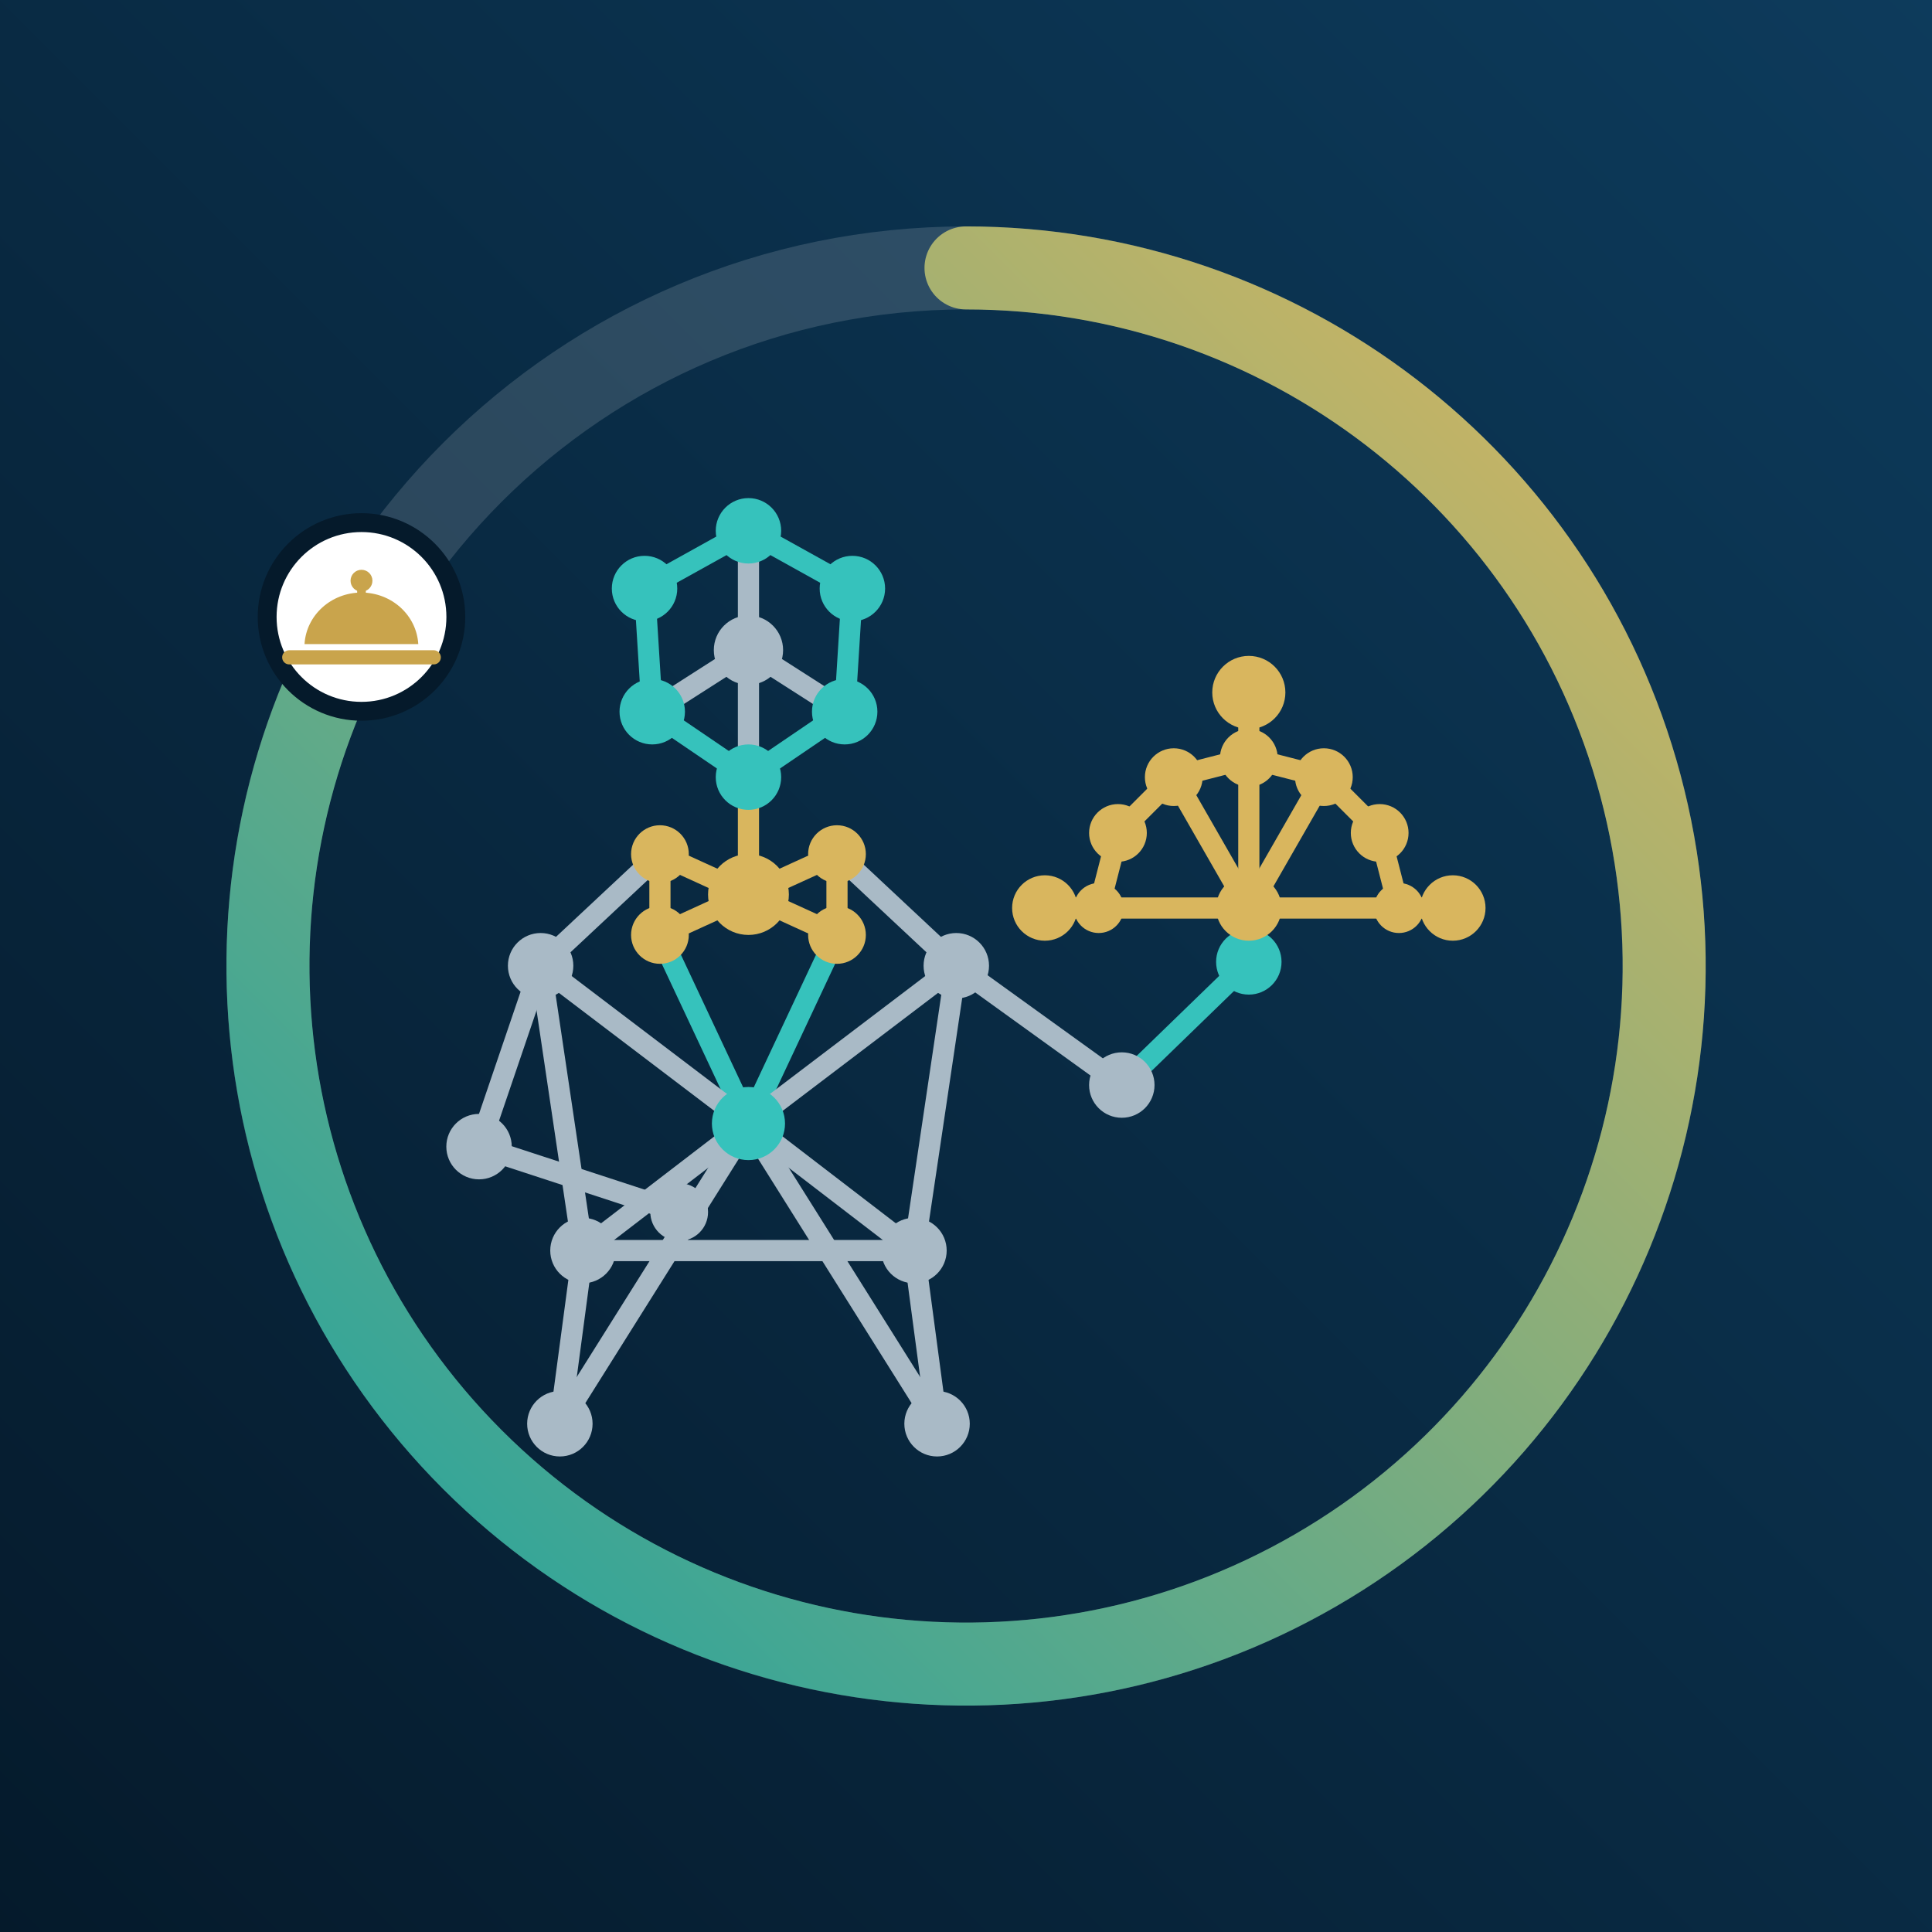
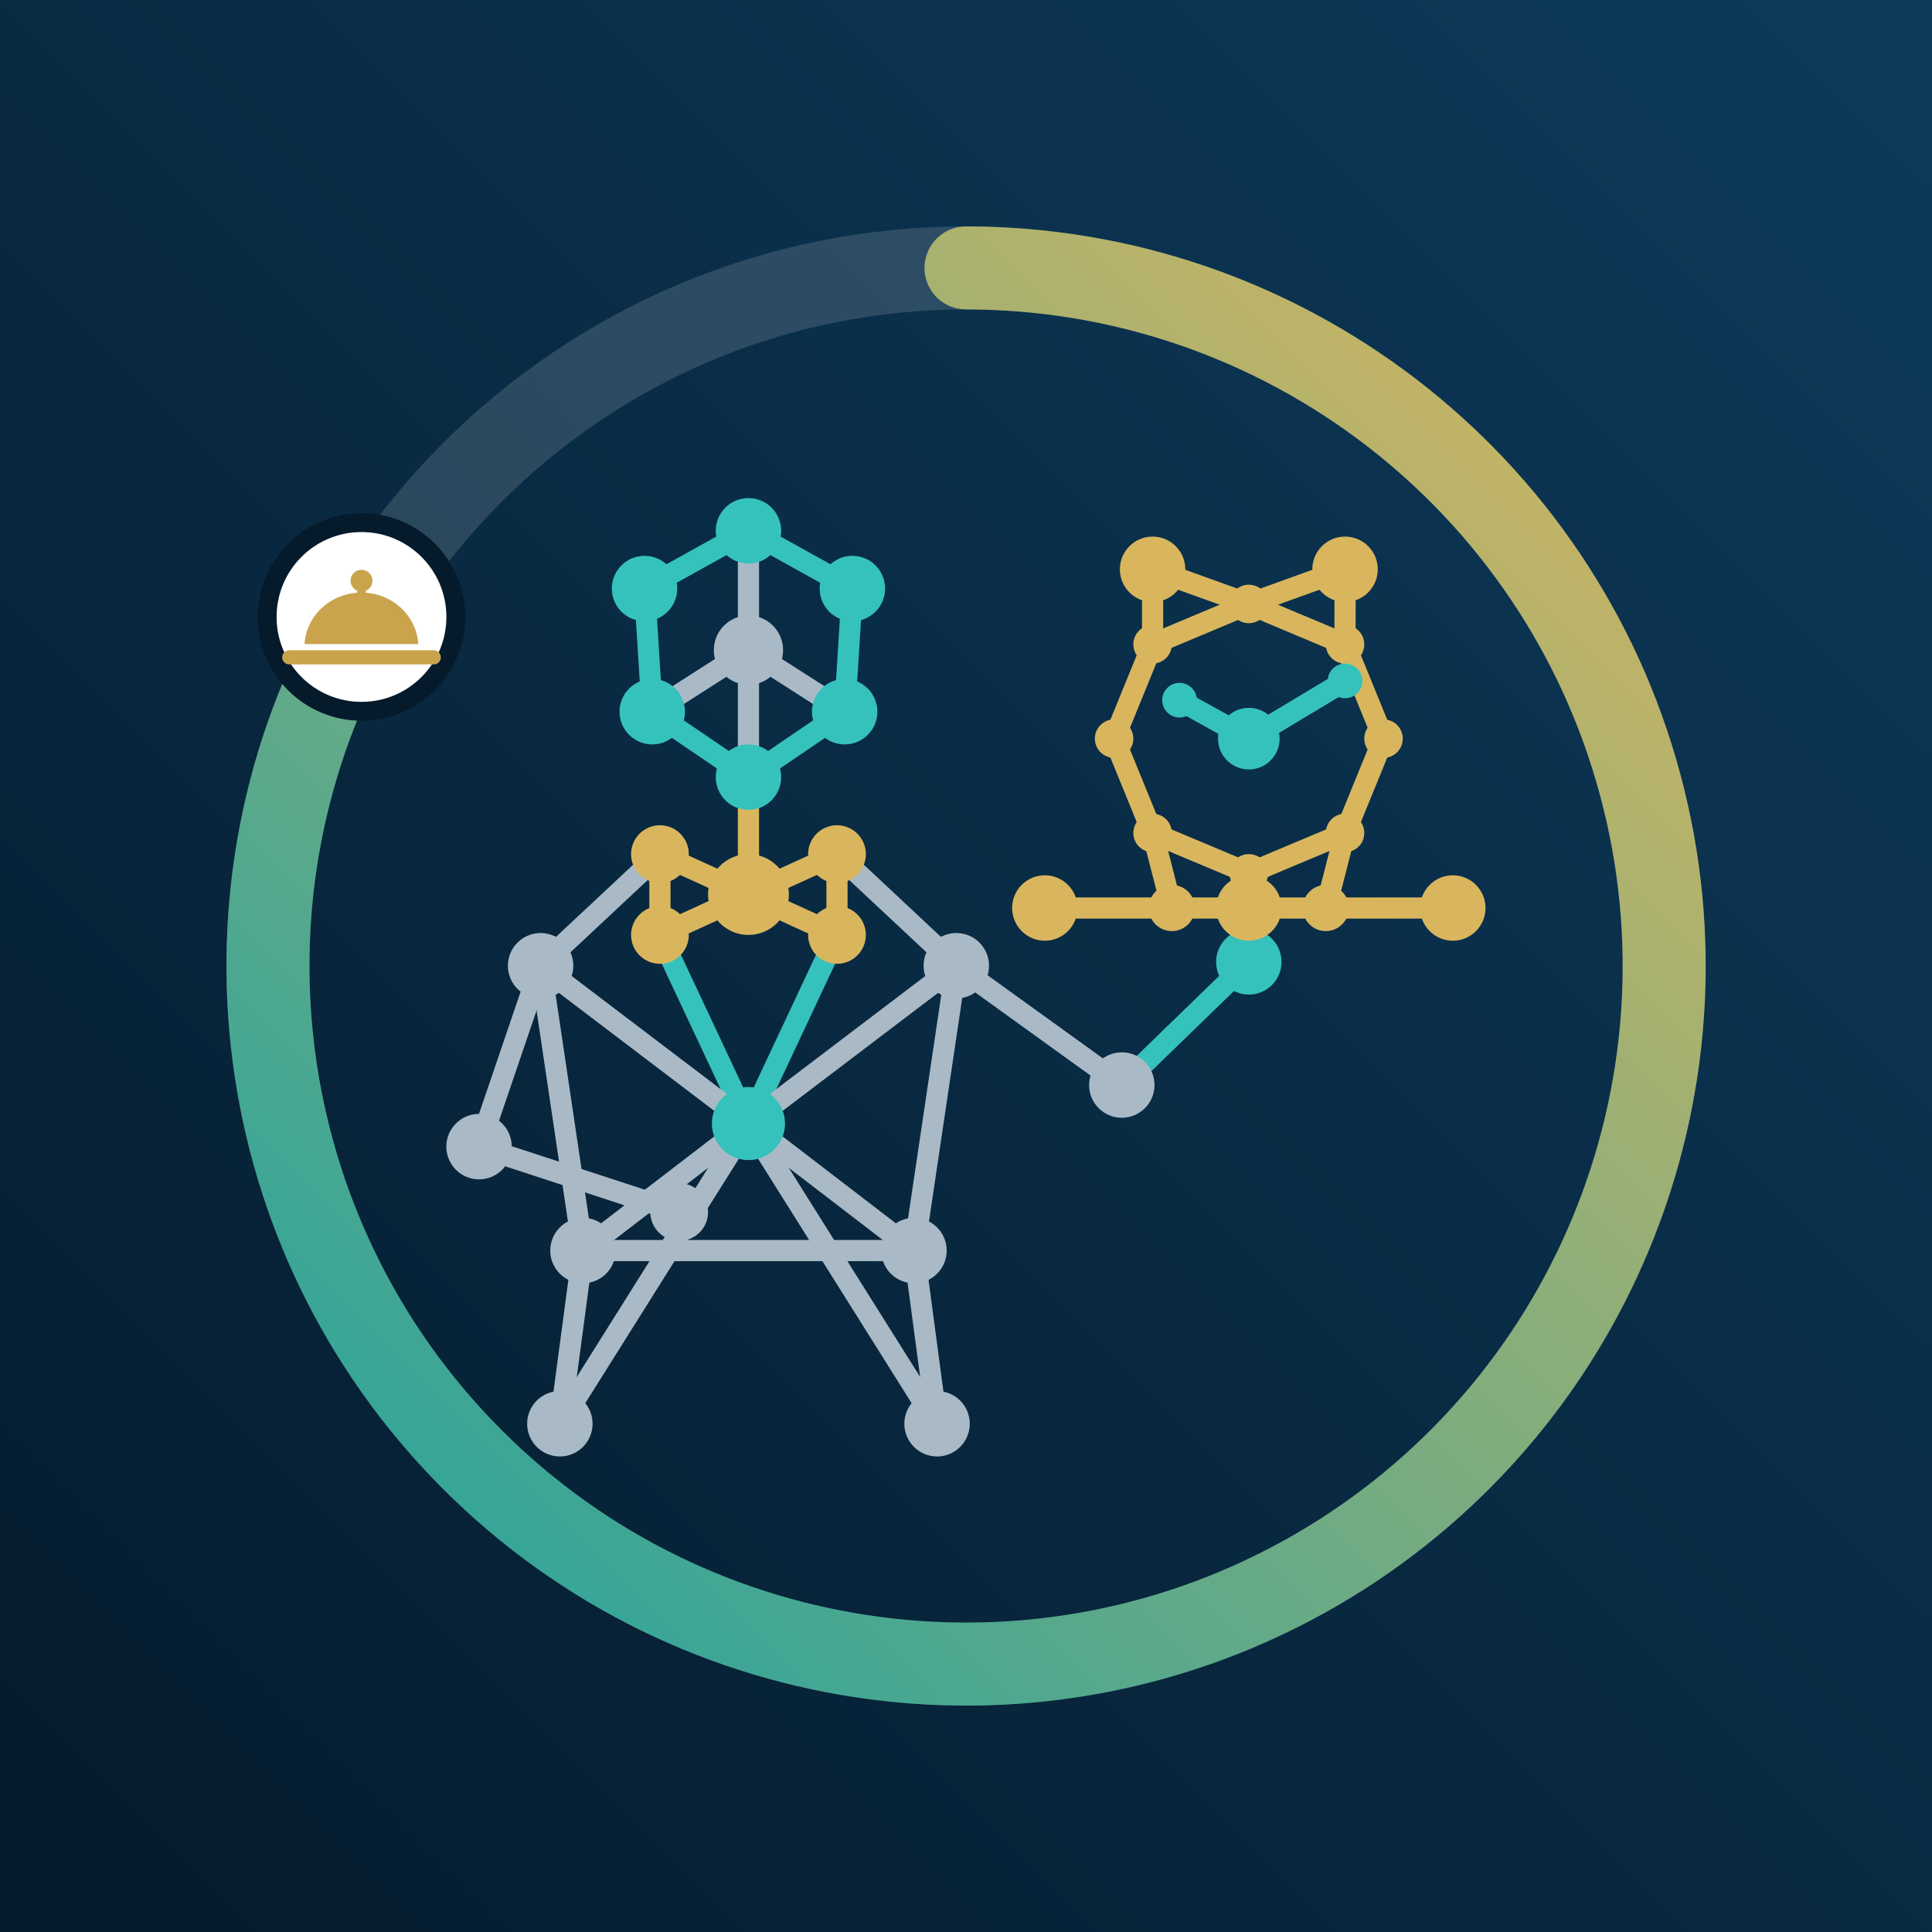
<svg xmlns="http://www.w3.org/2000/svg" viewBox="0 0 1024 1024" width="1024" height="1024">
  <defs>
    <linearGradient id="ring" x1="1" y1="0" x2="0" y2="1">
      <stop offset="0" stop-color="#D9B65E" />
      <stop offset="1" stop-color="#1FA3A0" />
    </linearGradient>
  </defs>
  <defs>
    <linearGradient id="bg" x1="1" y1="0" x2="0" y2="1">
      <stop offset="0" stop-color="#0D3B5C" />
      <stop offset="1" stop-color="#051A2B" />
    </linearGradient>
  </defs>
  <rect width="1024" height="1024" fill="url(#bg)" />
  <circle cx="512" cy="512" r="370" fill="none" stroke="#FFFFFF24" stroke-width="44" />
  <path d="M 512 142 A 370 370 0 1 1 191.6 327.0" fill="none" stroke="url(#ring)" stroke-width="44" stroke-linecap="round" />
  <g transform="translate(-41.9 24.3) scale(1.02)">
    <line x1="430" y1="252" x2="376" y2="282" stroke="#36C2BC" stroke-width="11" stroke-linecap="round" />
    <line x1="430" y1="252" x2="484" y2="282" stroke="#36C2BC" stroke-width="11" stroke-linecap="round" />
    <line x1="376" y1="282" x2="380" y2="346" stroke="#36C2BC" stroke-width="11" stroke-linecap="round" />
    <line x1="484" y1="282" x2="480" y2="346" stroke="#36C2BC" stroke-width="11" stroke-linecap="round" />
    <line x1="380" y1="346" x2="430" y2="380" stroke="#36C2BC" stroke-width="11" stroke-linecap="round" />
    <line x1="480" y1="346" x2="430" y2="380" stroke="#36C2BC" stroke-width="11" stroke-linecap="round" />
    <line x1="430" y1="314" x2="430" y2="252" stroke="#A9BAC6" stroke-width="11" stroke-linecap="round" />
    <line x1="430" y1="314" x2="380" y2="346" stroke="#A9BAC6" stroke-width="11" stroke-linecap="round" />
    <line x1="430" y1="314" x2="480" y2="346" stroke="#A9BAC6" stroke-width="11" stroke-linecap="round" />
    <line x1="430" y1="314" x2="430" y2="380" stroke="#A9BAC6" stroke-width="11" stroke-linecap="round" />
    <line x1="430" y1="380" x2="430" y2="441" stroke="#D9B65E" stroke-width="11" stroke-linecap="round" />
    <line x1="384" y1="420" x2="384" y2="462" stroke="#D9B65E" stroke-width="11" stroke-linecap="round" />
    <line x1="384" y1="420" x2="430" y2="441" stroke="#D9B65E" stroke-width="11" stroke-linecap="round" />
    <line x1="384" y1="462" x2="430" y2="441" stroke="#D9B65E" stroke-width="11" stroke-linecap="round" />
    <line x1="476" y1="420" x2="476" y2="462" stroke="#D9B65E" stroke-width="11" stroke-linecap="round" />
    <line x1="476" y1="420" x2="430" y2="441" stroke="#D9B65E" stroke-width="11" stroke-linecap="round" />
    <line x1="476" y1="462" x2="430" y2="441" stroke="#D9B65E" stroke-width="11" stroke-linecap="round" />
    <line x1="384" y1="420" x2="322" y2="478" stroke="#A9BAC6" stroke-width="11" stroke-linecap="round" />
    <line x1="476" y1="420" x2="538" y2="478" stroke="#A9BAC6" stroke-width="11" stroke-linecap="round" />
    <line x1="384" y1="462" x2="430" y2="560" stroke="#36C2BC" stroke-width="11" stroke-linecap="round" />
    <line x1="476" y1="462" x2="430" y2="560" stroke="#36C2BC" stroke-width="11" stroke-linecap="round" />
    <line x1="322" y1="478" x2="430" y2="560" stroke="#A9BAC6" stroke-width="11" stroke-linecap="round" />
    <line x1="538" y1="478" x2="430" y2="560" stroke="#A9BAC6" stroke-width="11" stroke-linecap="round" />
    <line x1="322" y1="478" x2="344" y2="626" stroke="#A9BAC6" stroke-width="11" stroke-linecap="round" />
    <line x1="538" y1="478" x2="516" y2="626" stroke="#A9BAC6" stroke-width="11" stroke-linecap="round" />
    <line x1="430" y1="560" x2="344" y2="626" stroke="#A9BAC6" stroke-width="11" stroke-linecap="round" />
    <line x1="430" y1="560" x2="516" y2="626" stroke="#A9BAC6" stroke-width="11" stroke-linecap="round" />
    <line x1="344" y1="626" x2="516" y2="626" stroke="#A9BAC6" stroke-width="11" stroke-linecap="round" />
    <line x1="344" y1="626" x2="332" y2="716" stroke="#A9BAC6" stroke-width="11" stroke-linecap="round" />
    <line x1="516" y1="626" x2="528" y2="716" stroke="#A9BAC6" stroke-width="11" stroke-linecap="round" />
    <line x1="430" y1="560" x2="332" y2="716" stroke="#A9BAC6" stroke-width="11" stroke-linecap="round" />
    <line x1="430" y1="560" x2="528" y2="716" stroke="#A9BAC6" stroke-width="11" stroke-linecap="round" />
    <line x1="538" y1="478" x2="624" y2="540" stroke="#A9BAC6" stroke-width="11" stroke-linecap="round" />
    <line x1="624" y1="540" x2="690" y2="476" stroke="#36C2BC" stroke-width="11" stroke-linecap="round" />
    <line x1="690" y1="476" x2="690" y2="448" stroke="#36C2BC" stroke-width="11" stroke-linecap="round" />
    <line x1="322" y1="478" x2="290" y2="572" stroke="#A9BAC6" stroke-width="11" stroke-linecap="round" />
    <line x1="290" y1="572" x2="394" y2="606" stroke="#A9BAC6" stroke-width="11" stroke-linecap="round" />
-     <line x1="584" y1="448" x2="612" y2="448" stroke="#D9B65E" stroke-width="11" stroke-linecap="round" />
-     <line x1="612" y1="448" x2="690" y2="448" stroke="#D9B65E" stroke-width="11" stroke-linecap="round" />
-     <line x1="690" y1="448" x2="768" y2="448" stroke="#D9B65E" stroke-width="11" stroke-linecap="round" />
-     <line x1="768" y1="448" x2="796" y2="448" stroke="#D9B65E" stroke-width="11" stroke-linecap="round" />
-     <line x1="612" y1="448" x2="622" y2="409" stroke="#D9B65E" stroke-width="11" stroke-linecap="round" />
-     <line x1="622" y1="409" x2="651" y2="380" stroke="#D9B65E" stroke-width="11" stroke-linecap="round" />
-     <line x1="651" y1="380" x2="690" y2="370" stroke="#D9B65E" stroke-width="11" stroke-linecap="round" />
-     <line x1="690" y1="370" x2="729" y2="380" stroke="#D9B65E" stroke-width="11" stroke-linecap="round" />
-     <line x1="729" y1="380" x2="758" y2="409" stroke="#D9B65E" stroke-width="11" stroke-linecap="round" />
-     <line x1="758" y1="409" x2="768" y2="448" stroke="#D9B65E" stroke-width="11" stroke-linecap="round" />
-     <line x1="690" y1="448" x2="651" y2="380" stroke="#D9B65E" stroke-width="11" stroke-linecap="round" />
-     <line x1="690" y1="448" x2="690" y2="370" stroke="#D9B65E" stroke-width="11" stroke-linecap="round" />
-     <line x1="690" y1="448" x2="729" y2="380" stroke="#D9B65E" stroke-width="11" stroke-linecap="round" />
-     <line x1="690" y1="370" x2="690" y2="336" stroke="#D9B65E" stroke-width="11" stroke-linecap="round" />
+     <line x1="584" y1="448" x2="650" y2="448" stroke="#D9B65E" stroke-width="11" stroke-linecap="round" />
+     <line x1="650" y1="448" x2="690" y2="448" stroke="#D9B65E" stroke-width="11" stroke-linecap="round" />
+     <line x1="690" y1="448" x2="730" y2="448" stroke="#D9B65E" stroke-width="11" stroke-linecap="round" />
+     <line x1="730" y1="448" x2="796" y2="448" stroke="#D9B65E" stroke-width="11" stroke-linecap="round" />
+     <line x1="690" y1="290" x2="740" y2="311" stroke="#D9B65E" stroke-width="11" stroke-linecap="round" />
+     <line x1="740" y1="311" x2="760" y2="360" stroke="#D9B65E" stroke-width="11" stroke-linecap="round" />
+     <line x1="760" y1="360" x2="740" y2="409" stroke="#D9B65E" stroke-width="11" stroke-linecap="round" />
+     <line x1="740" y1="409" x2="690" y2="430" stroke="#D9B65E" stroke-width="11" stroke-linecap="round" />
+     <line x1="690" y1="430" x2="640" y2="409" stroke="#D9B65E" stroke-width="11" stroke-linecap="round" />
+     <line x1="640" y1="409" x2="620" y2="360" stroke="#D9B65E" stroke-width="11" stroke-linecap="round" />
+     <line x1="620" y1="360" x2="640" y2="311" stroke="#D9B65E" stroke-width="11" stroke-linecap="round" />
+     <line x1="640" y1="311" x2="690" y2="290" stroke="#D9B65E" stroke-width="11" stroke-linecap="round" />
+     <line x1="690" y1="360" x2="654" y2="340" stroke="#36C2BC" stroke-width="11" stroke-linecap="round" />
+     <line x1="690" y1="360" x2="740" y2="330" stroke="#36C2BC" stroke-width="11" stroke-linecap="round" />
+     <line x1="640" y1="272" x2="640" y2="311" stroke="#D9B65E" stroke-width="11" stroke-linecap="round" />
+     <line x1="640" y1="272" x2="690" y2="290" stroke="#D9B65E" stroke-width="11" stroke-linecap="round" />
+     <line x1="740" y1="272" x2="740" y2="311" stroke="#D9B65E" stroke-width="11" stroke-linecap="round" />
+     <line x1="740" y1="272" x2="690" y2="290" stroke="#D9B65E" stroke-width="11" stroke-linecap="round" />
+     <line x1="640" y1="409" x2="650" y2="448" stroke="#D9B65E" stroke-width="11" stroke-linecap="round" />
+     <line x1="740" y1="409" x2="730" y2="448" stroke="#D9B65E" stroke-width="11" stroke-linecap="round" />
    <circle cx="430" cy="252" r="17" fill="#36C2BC" />
    <circle cx="376" cy="282" r="17" fill="#36C2BC" />
    <circle cx="484" cy="282" r="17" fill="#36C2BC" />
    <circle cx="380" cy="346" r="17" fill="#36C2BC" />
    <circle cx="480" cy="346" r="17" fill="#36C2BC" />
    <circle cx="430" cy="380" r="17" fill="#36C2BC" />
    <circle cx="430" cy="314" r="18" fill="#A9BAC6" />
    <circle cx="384" cy="420" r="15" fill="#D9B65E" />
    <circle cx="384" cy="462" r="15" fill="#D9B65E" />
    <circle cx="476" cy="420" r="15" fill="#D9B65E" />
    <circle cx="476" cy="462" r="15" fill="#D9B65E" />
    <circle cx="430" cy="441" r="21" fill="#D9B65E" />
    <circle cx="322" cy="478" r="17" fill="#A9BAC6" />
    <circle cx="538" cy="478" r="17" fill="#A9BAC6" />
    <circle cx="430" cy="560" r="19" fill="#36C2BC" />
    <circle cx="344" cy="626" r="17" fill="#A9BAC6" />
    <circle cx="516" cy="626" r="17" fill="#A9BAC6" />
    <circle cx="332" cy="716" r="17" fill="#A9BAC6" />
    <circle cx="528" cy="716" r="17" fill="#A9BAC6" />
    <circle cx="624" cy="540" r="17" fill="#A9BAC6" />
    <circle cx="690" cy="476" r="17" fill="#36C2BC" />
    <circle cx="290" cy="572" r="17" fill="#A9BAC6" />
    <circle cx="394" cy="606" r="15" fill="#A9BAC6" />
    <circle cx="584" cy="448" r="17" fill="#D9B65E" />
    <circle cx="690" cy="448" r="17" fill="#D9B65E" />
    <circle cx="796" cy="448" r="17" fill="#D9B65E" />
-     <circle cx="612" cy="448" r="13" fill="#D9B65E" />
-     <circle cx="622" cy="409" r="15" fill="#D9B65E" />
-     <circle cx="651" cy="380" r="15" fill="#D9B65E" />
-     <circle cx="690" cy="370" r="15" fill="#D9B65E" />
-     <circle cx="729" cy="380" r="15" fill="#D9B65E" />
-     <circle cx="758" cy="409" r="15" fill="#D9B65E" />
-     <circle cx="768" cy="448" r="13" fill="#D9B65E" />
-     <circle cx="690" cy="336" r="19" fill="#D9B65E" />
+     <circle cx="690" cy="290" r="10" fill="#D9B65E" />
+     <circle cx="740" cy="311" r="10" fill="#D9B65E" />
+     <circle cx="760" cy="360" r="10" fill="#D9B65E" />
+     <circle cx="740" cy="409" r="10" fill="#D9B65E" />
+     <circle cx="690" cy="430" r="10" fill="#D9B65E" />
+     <circle cx="640" cy="409" r="10" fill="#D9B65E" />
+     <circle cx="620" cy="360" r="10" fill="#D9B65E" />
+     <circle cx="640" cy="311" r="10" fill="#D9B65E" />
+     <circle cx="690" cy="360" r="16" fill="#36C2BC" />
+     <circle cx="654" cy="340" r="9" fill="#36C2BC" />
+     <circle cx="740" cy="330" r="9" fill="#36C2BC" />
+     <circle cx="640" cy="272" r="17" fill="#D9B65E" />
+     <circle cx="740" cy="272" r="17" fill="#D9B65E" />
+     <circle cx="650" cy="448" r="12" fill="#D9B65E" />
+     <circle cx="730" cy="448" r="12" fill="#D9B65E" />
  </g>
  <circle cx="191.6" cy="327.0" r="50" fill="#FFFFFF" stroke="#051A2B" stroke-width="10" />
  <path d="M 161.4 341.4 A 30.2 29.0 0 0 1 221.7 341.4 Z" fill="#C9A44C" />
  <circle cx="191.6" cy="307.8" r="5.8" fill="#C9A44C" />
  <line x1="191.6" y1="310.1" x2="191.6" y2="314.8" stroke="#C9A44C" stroke-width="4.6" stroke-linecap="round" />
  <line x1="153.3" y1="348.4" x2="229.9" y2="348.4" stroke="#C9A44C" stroke-width="7.5" stroke-linecap="round" />
</svg>
